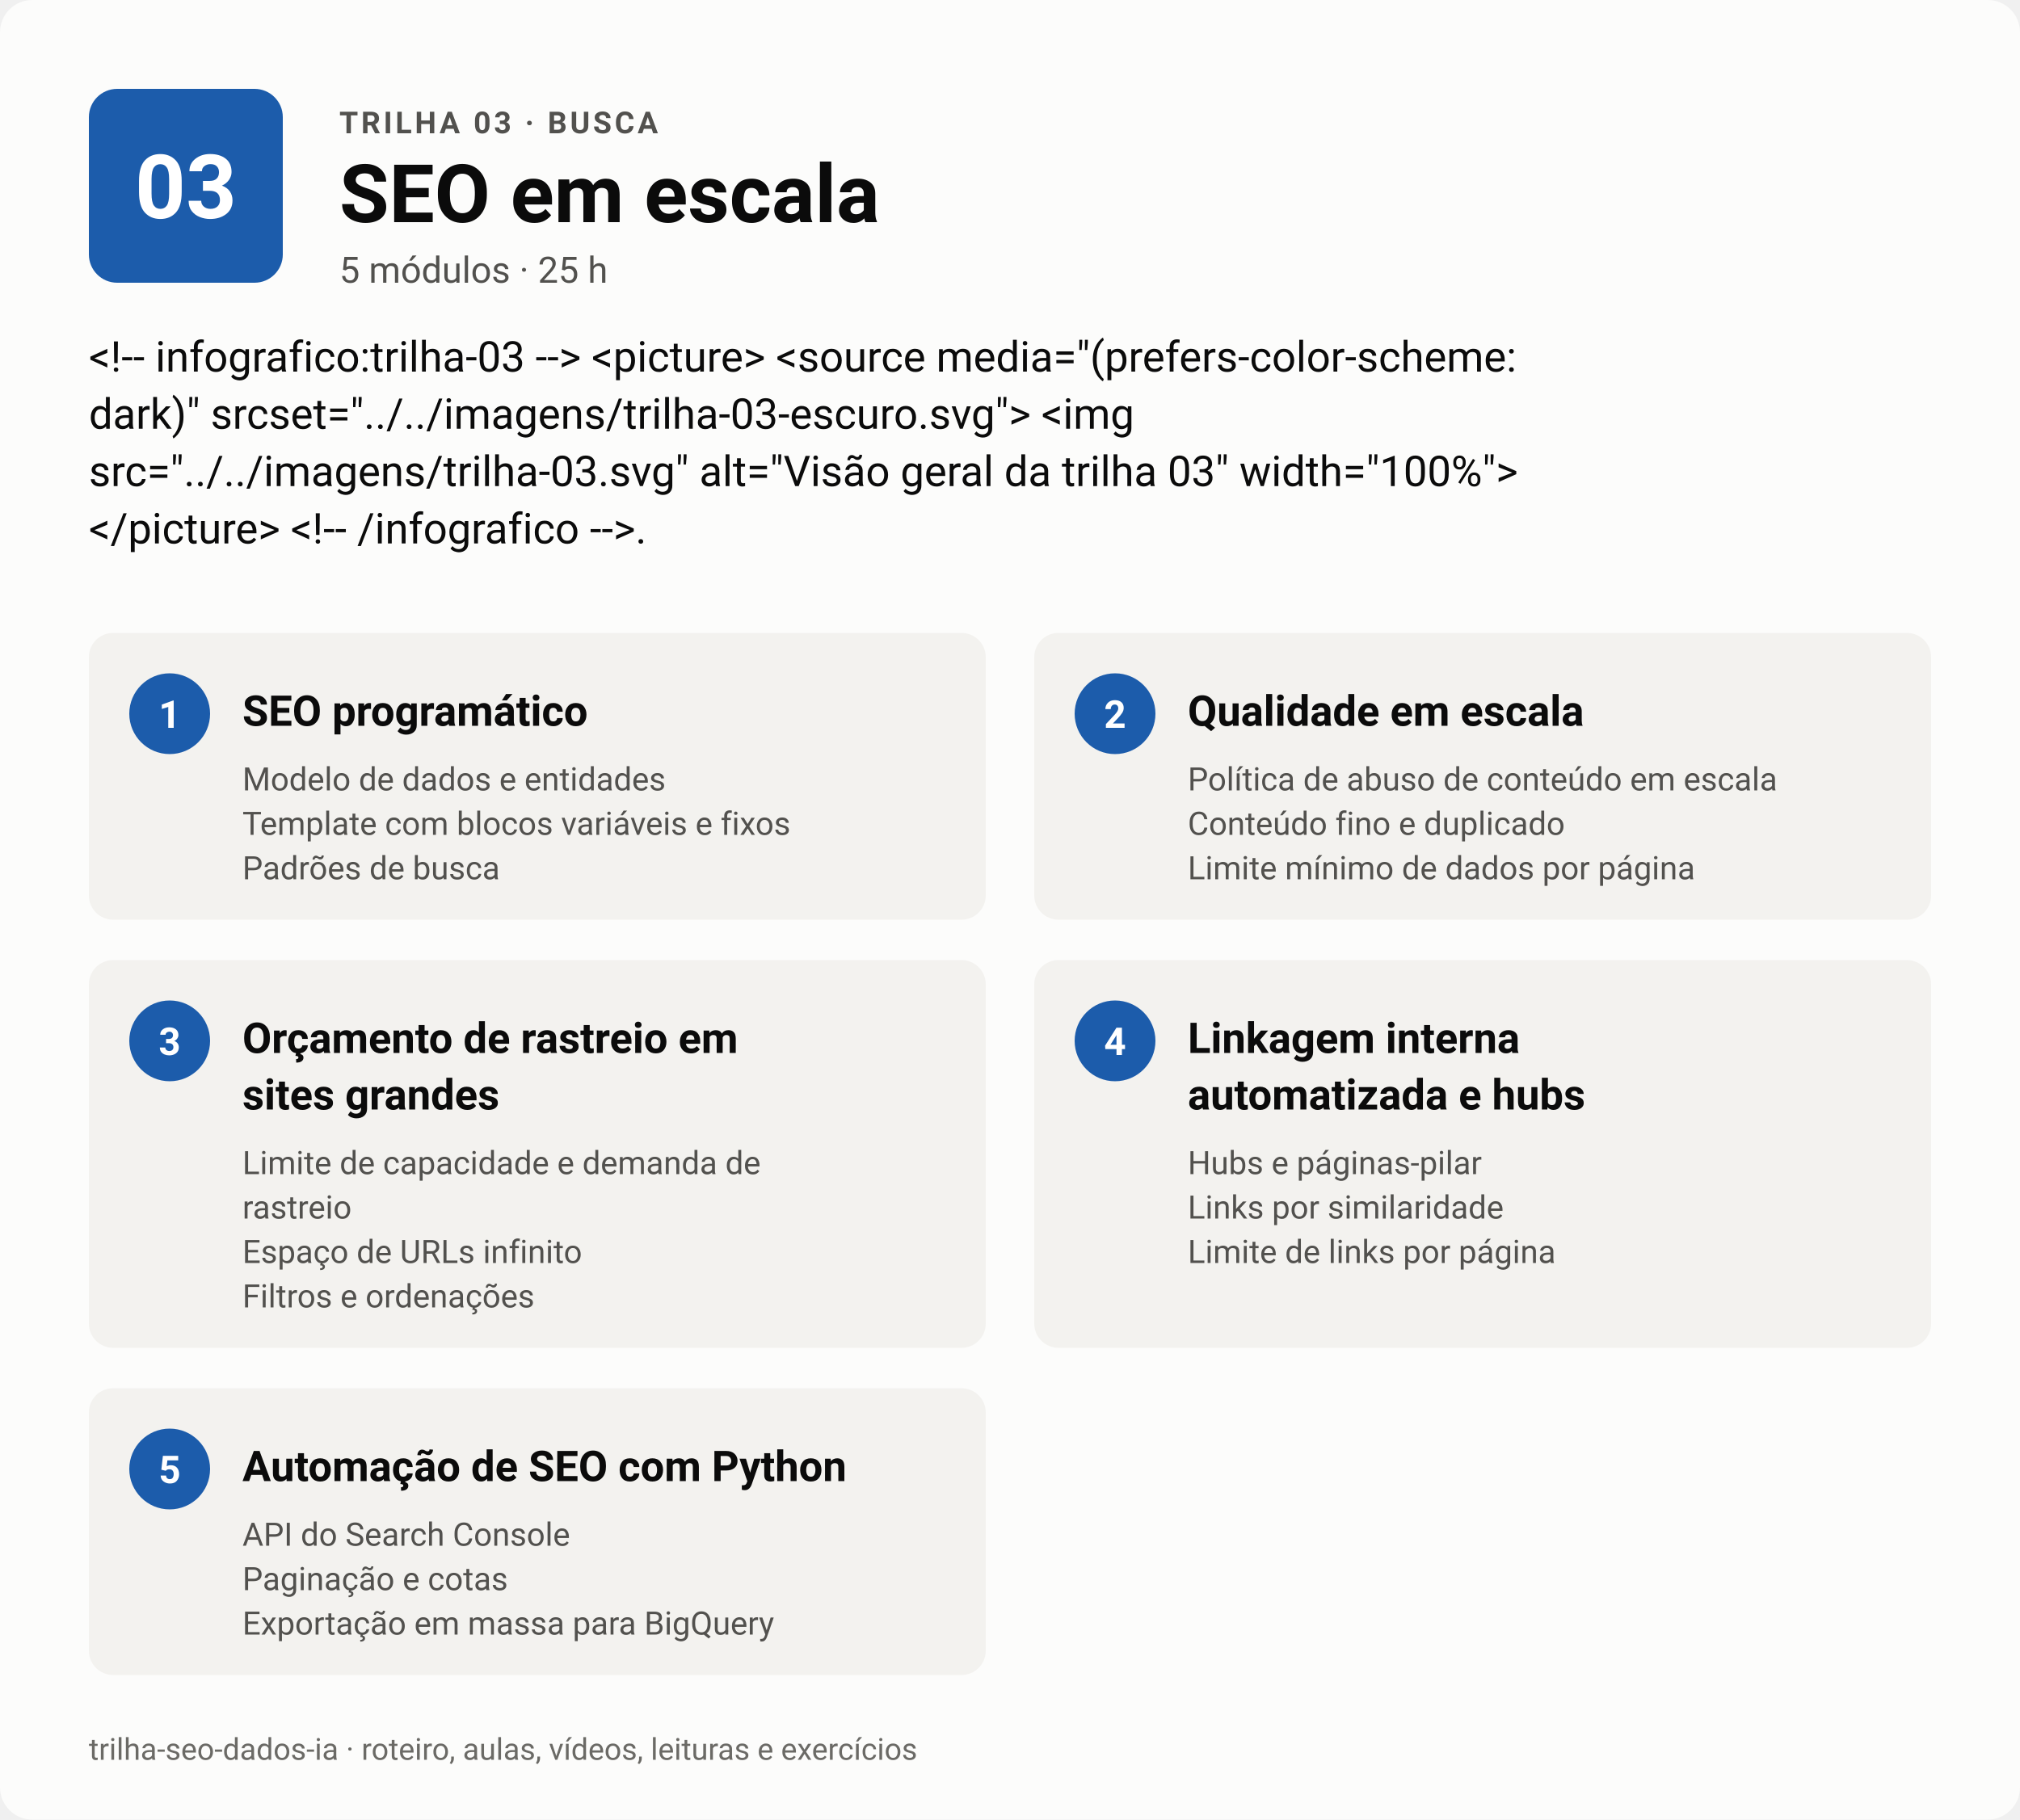
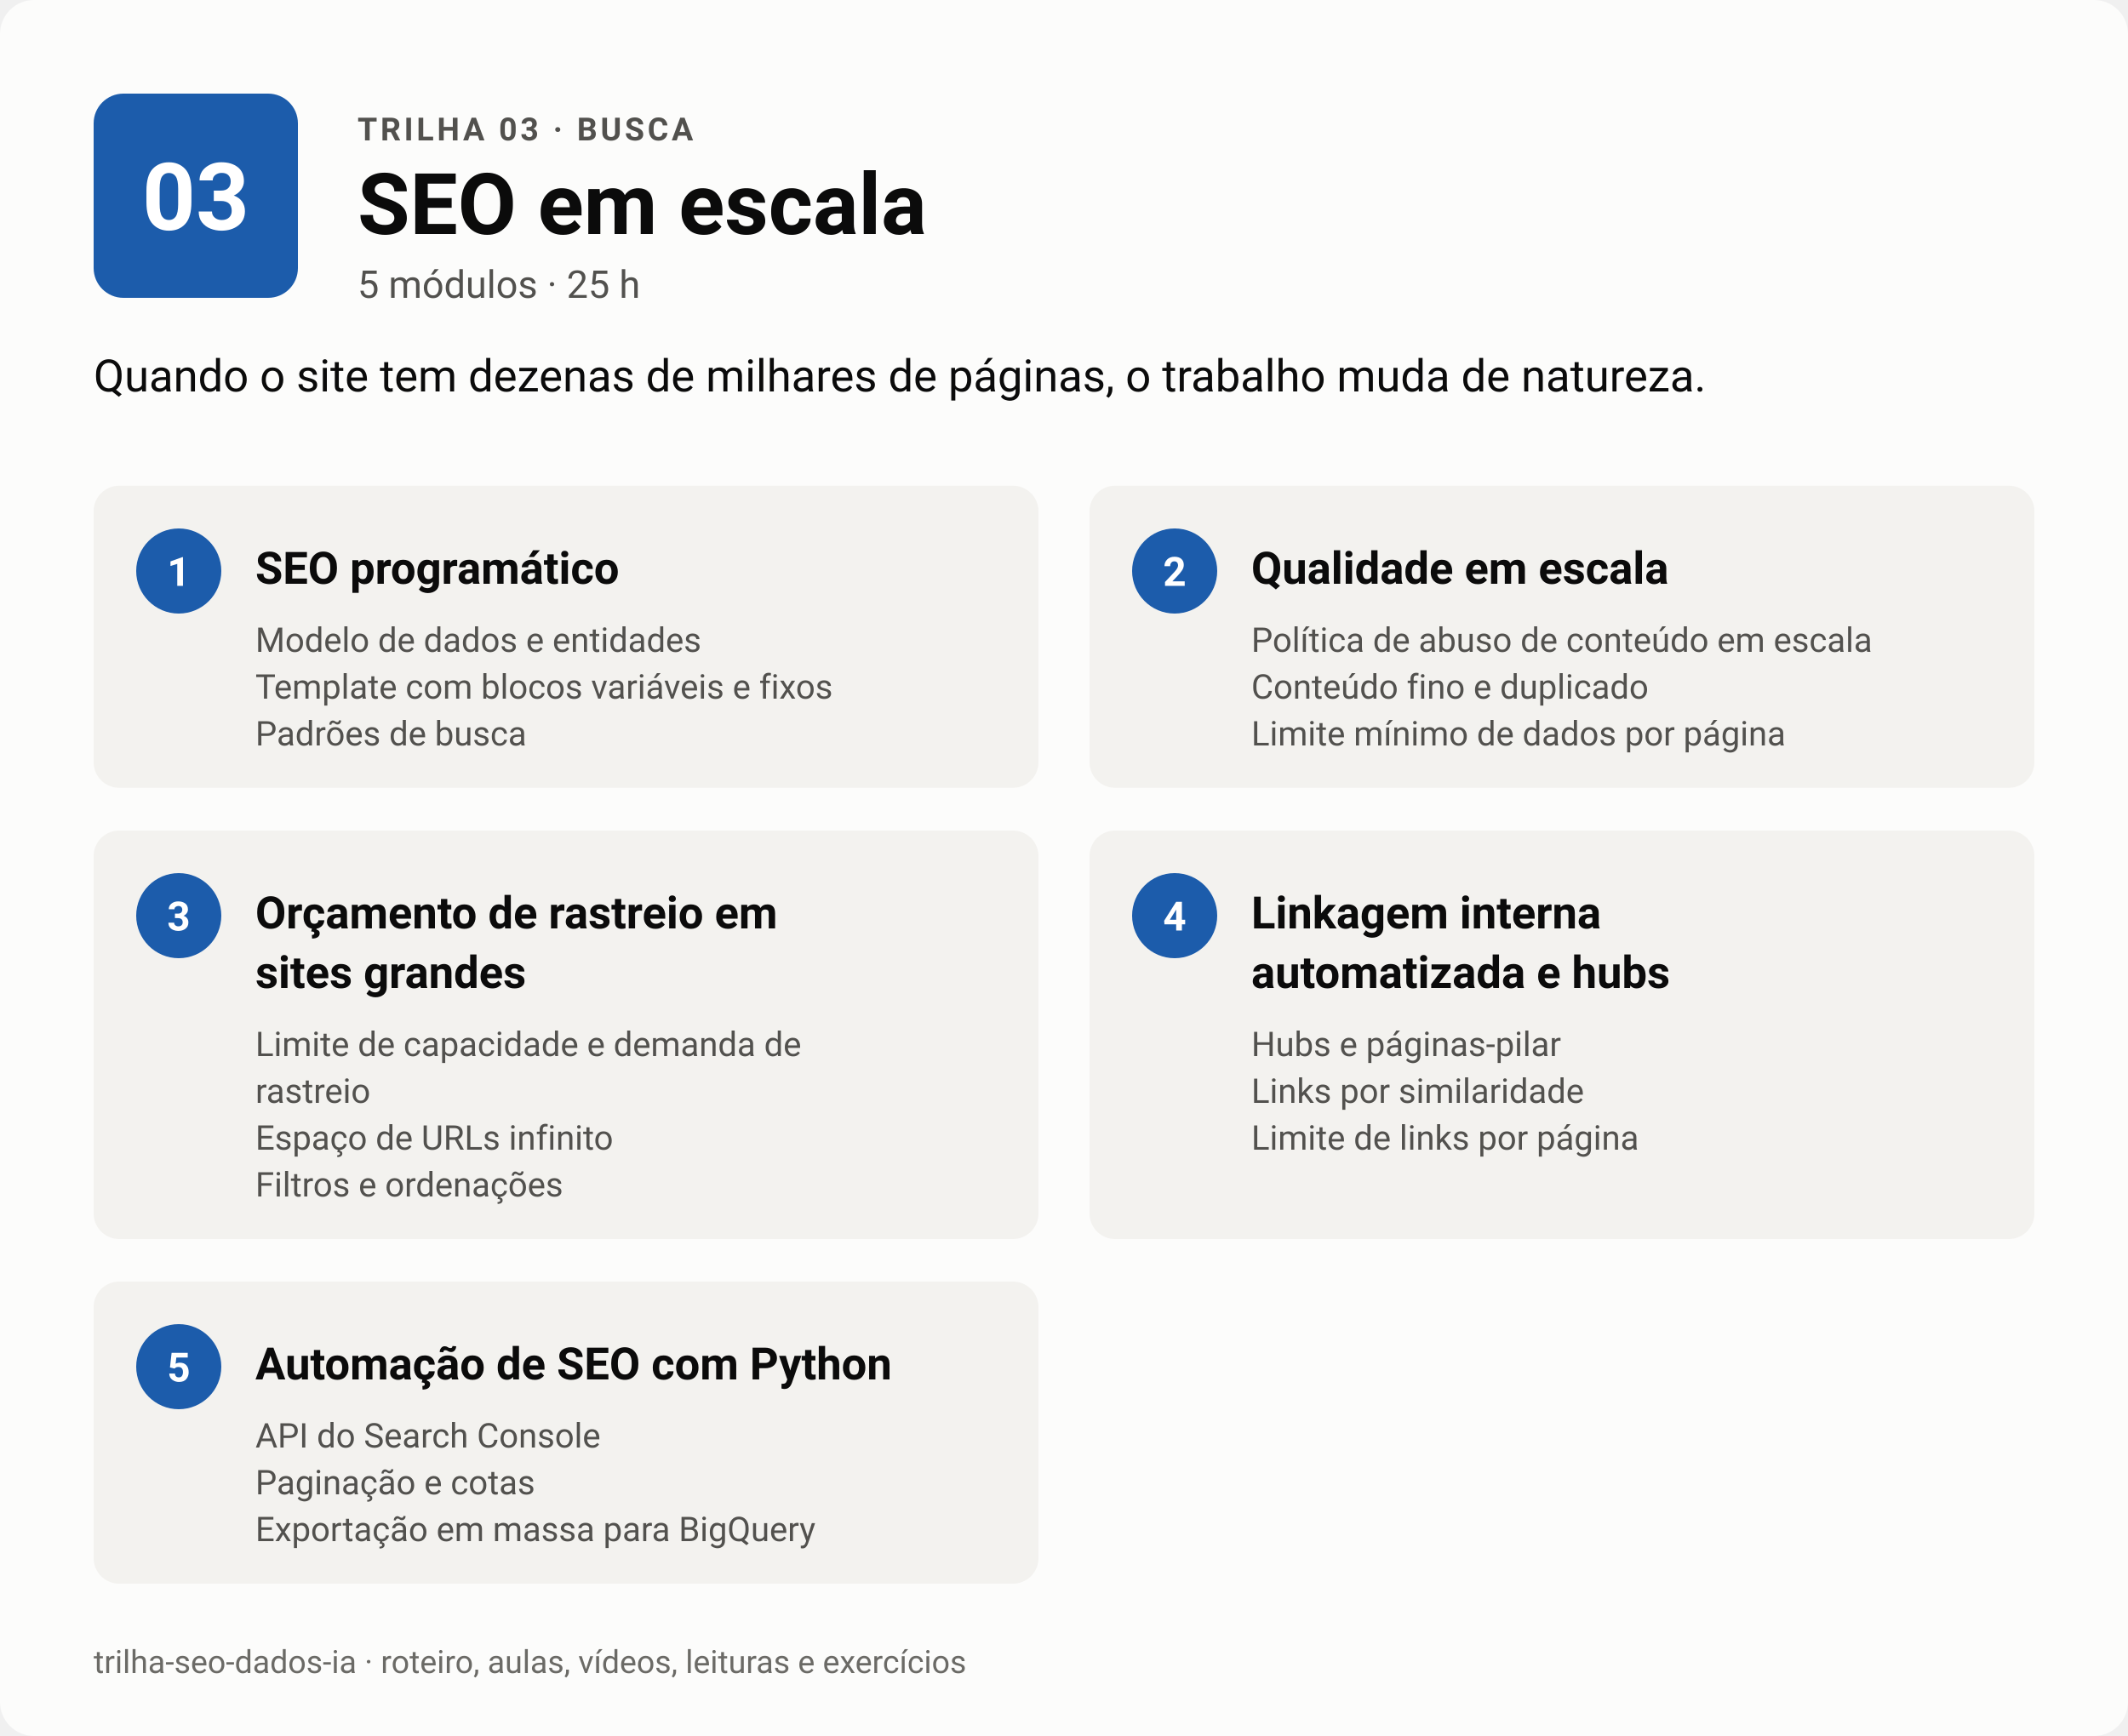
- <svg xmlns="http://www.w3.org/2000/svg" viewBox="0 0 1000 901" width="1000" height="901" role="img" aria-label="Trilha 03, SEO em escala. Visão geral dos módulos." font-family="-apple-system, BlinkMacSystemFont, 'Segoe UI', Roboto, Helvetica, Arial, sans-serif">
+ <svg xmlns="http://www.w3.org/2000/svg" viewBox="0 0 1000 816" width="1000" height="816" role="img" aria-label="Trilha 03, SEO em escala. Visão geral dos módulos." font-family="-apple-system, BlinkMacSystemFont, 'Segoe UI', Roboto, Helvetica, Arial, sans-serif">
  <defs>
    <marker id="seta" viewBox="0 0 10 10" refX="9" refY="5" markerWidth="8" markerHeight="8" orient="auto-start-reverse">
      <path d="M 0 0 L 10 5 L 0 10 z" fill="#6b6a66" />
    </marker>
  </defs>
  <rect width="100%" height="100%" rx="16" fill="#fcfcfb" />
  <rect x="44.0" y="44.0" width="96.0" height="96.0" rx="14" fill="#1c5cab" />
  <text x="92.0" y="108.0" font-size="44" font-weight="700" fill="#ffffff" text-anchor="middle">03</text>
  <text x="168.0" y="66.0" font-size="15" font-weight="600" fill="#52514e" text-anchor="start" letter-spacing="1.5">TRILHA 03 · BUSCA</text>
  <text x="168.0" y="110.0" font-size="40" font-weight="700" fill="#0b0b0b" text-anchor="start">SEO em escala</text>
  <text x="168.0" y="140.0" font-size="18" font-weight="400" fill="#52514e" text-anchor="start">5 módulos · 25 h</text>
-   <text x="44.0" y="184.0" font-size="21" font-weight="400" fill="#0b0b0b" text-anchor="start">&lt;!-- infografico:trilha-03 --&gt; &lt;picture&gt; &lt;source media="(prefers-color-scheme:</text>
-   <text x="44.0" y="212.3" font-size="21" font-weight="400" fill="#0b0b0b" text-anchor="start">dark)" srcset="../../imagens/trilha-03-escuro.svg"&gt; &lt;img</text>
-   <text x="44.0" y="240.7" font-size="21" font-weight="400" fill="#0b0b0b" text-anchor="start">src="../../imagens/trilha-03.svg" alt="Visão geral da trilha 03" width="100%"&gt;</text>
-   <text x="44.0" y="269.1" font-size="21" font-weight="400" fill="#0b0b0b" text-anchor="start">&lt;/picture&gt; &lt;!-- /infografico --&gt;.</text>
-   <rect x="44.0" y="313.4" width="444.0" height="142.0" rx="12" fill="#f3f2ef" />
-   <circle cx="84.0" cy="353.4" r="20" fill="#1c5cab" />
-   <text x="84.0" y="360.4" font-size="19" font-weight="700" fill="#ffffff" text-anchor="middle">1</text>
-   <text x="120.0" y="359.4" font-size="21" font-weight="700" fill="#0b0b0b" text-anchor="start">SEO programático</text>
-   <text x="120.0" y="391.4" font-size="16" font-weight="400" fill="#52514e" text-anchor="start">Modelo de dados e entidades</text>
-   <text x="120.0" y="413.4" font-size="16" font-weight="400" fill="#52514e" text-anchor="start">Template com blocos variáveis e fixos</text>
-   <text x="120.0" y="435.4" font-size="16" font-weight="400" fill="#52514e" text-anchor="start">Padrões de busca</text>
-   <rect x="512.0" y="313.4" width="444.0" height="142.0" rx="12" fill="#f3f2ef" />
-   <circle cx="552.0" cy="353.4" r="20" fill="#1c5cab" />
-   <text x="552.0" y="360.4" font-size="19" font-weight="700" fill="#ffffff" text-anchor="middle">2</text>
-   <text x="588.0" y="359.4" font-size="21" font-weight="700" fill="#0b0b0b" text-anchor="start">Qualidade em escala</text>
-   <text x="588.0" y="391.4" font-size="16" font-weight="400" fill="#52514e" text-anchor="start">Política de abuso de conteúdo em escala</text>
-   <text x="588.0" y="413.4" font-size="16" font-weight="400" fill="#52514e" text-anchor="start">Conteúdo fino e duplicado</text>
-   <text x="588.0" y="435.4" font-size="16" font-weight="400" fill="#52514e" text-anchor="start">Limite mínimo de dados por página</text>
-   <rect x="44.0" y="475.4" width="444.0" height="192.0" rx="12" fill="#f3f2ef" />
-   <circle cx="84.0" cy="515.4" r="20" fill="#1c5cab" />
-   <text x="84.0" y="522.4" font-size="19" font-weight="700" fill="#ffffff" text-anchor="middle">3</text>
-   <text x="120.0" y="521.4" font-size="21" font-weight="700" fill="#0b0b0b" text-anchor="start">Orçamento de rastreio em</text>
-   <text x="120.0" y="549.4" font-size="21" font-weight="700" fill="#0b0b0b" text-anchor="start">sites grandes</text>
-   <text x="120.0" y="581.4" font-size="16" font-weight="400" fill="#52514e" text-anchor="start">Limite de capacidade e demanda de</text>
-   <text x="120.0" y="603.4" font-size="16" font-weight="400" fill="#52514e" text-anchor="start">rastreio</text>
-   <text x="120.0" y="625.4" font-size="16" font-weight="400" fill="#52514e" text-anchor="start">Espaço de URLs infinito</text>
-   <text x="120.0" y="647.4" font-size="16" font-weight="400" fill="#52514e" text-anchor="start">Filtros e ordenações</text>
-   <rect x="512.0" y="475.4" width="444.0" height="192.0" rx="12" fill="#f3f2ef" />
-   <circle cx="552.0" cy="515.4" r="20" fill="#1c5cab" />
-   <text x="552.0" y="522.4" font-size="19" font-weight="700" fill="#ffffff" text-anchor="middle">4</text>
-   <text x="588.0" y="521.4" font-size="21" font-weight="700" fill="#0b0b0b" text-anchor="start">Linkagem interna</text>
-   <text x="588.0" y="549.4" font-size="21" font-weight="700" fill="#0b0b0b" text-anchor="start">automatizada e hubs</text>
-   <text x="588.0" y="581.4" font-size="16" font-weight="400" fill="#52514e" text-anchor="start">Hubs e páginas-pilar</text>
-   <text x="588.0" y="603.4" font-size="16" font-weight="400" fill="#52514e" text-anchor="start">Links por similaridade</text>
-   <text x="588.0" y="625.4" font-size="16" font-weight="400" fill="#52514e" text-anchor="start">Limite de links por página</text>
-   <rect x="44.0" y="687.4" width="444.0" height="142.0" rx="12" fill="#f3f2ef" />
-   <circle cx="84.0" cy="727.4" r="20" fill="#1c5cab" />
-   <text x="84.0" y="734.4" font-size="19" font-weight="700" fill="#ffffff" text-anchor="middle">5</text>
-   <text x="120.0" y="733.4" font-size="21" font-weight="700" fill="#0b0b0b" text-anchor="start">Automação de SEO com Python</text>
-   <text x="120.0" y="765.4" font-size="16" font-weight="400" fill="#52514e" text-anchor="start">API do Search Console</text>
-   <text x="120.0" y="787.4" font-size="16" font-weight="400" fill="#52514e" text-anchor="start">Paginação e cotas</text>
-   <text x="120.0" y="809.4" font-size="16" font-weight="400" fill="#52514e" text-anchor="start">Exportação em massa para BigQuery</text>
-   <text x="44.0" y="871.4" font-size="15" font-weight="400" fill="#6b6a66" text-anchor="start">trilha-seo-dados-ia · roteiro, aulas, vídeos, leituras e exercícios</text>
+   <text x="44.0" y="184.0" font-size="21" font-weight="400" fill="#0b0b0b" text-anchor="start">Quando o site tem dezenas de milhares de páginas, o trabalho muda de natureza.</text>
+   <rect x="44.0" y="228.3" width="444.0" height="142.0" rx="12" fill="#f3f2ef" />
+   <circle cx="84.0" cy="268.4" r="20" fill="#1c5cab" />
+   <text x="84.0" y="275.4" font-size="19" font-weight="700" fill="#ffffff" text-anchor="middle">1</text>
+   <text x="120.0" y="274.4" font-size="21" font-weight="700" fill="#0b0b0b" text-anchor="start">SEO programático</text>
+   <text x="120.0" y="306.4" font-size="16" font-weight="400" fill="#52514e" text-anchor="start">Modelo de dados e entidades</text>
+   <text x="120.0" y="328.4" font-size="16" font-weight="400" fill="#52514e" text-anchor="start">Template com blocos variáveis e fixos</text>
+   <text x="120.0" y="350.4" font-size="16" font-weight="400" fill="#52514e" text-anchor="start">Padrões de busca</text>
+   <rect x="512.0" y="228.3" width="444.0" height="142.0" rx="12" fill="#f3f2ef" />
+   <circle cx="552.0" cy="268.4" r="20" fill="#1c5cab" />
+   <text x="552.0" y="275.4" font-size="19" font-weight="700" fill="#ffffff" text-anchor="middle">2</text>
+   <text x="588.0" y="274.4" font-size="21" font-weight="700" fill="#0b0b0b" text-anchor="start">Qualidade em escala</text>
+   <text x="588.0" y="306.4" font-size="16" font-weight="400" fill="#52514e" text-anchor="start">Política de abuso de conteúdo em escala</text>
+   <text x="588.0" y="328.4" font-size="16" font-weight="400" fill="#52514e" text-anchor="start">Conteúdo fino e duplicado</text>
+   <text x="588.0" y="350.4" font-size="16" font-weight="400" fill="#52514e" text-anchor="start">Limite mínimo de dados por página</text>
+   <rect x="44.0" y="390.4" width="444.0" height="192.0" rx="12" fill="#f3f2ef" />
+   <circle cx="84.0" cy="430.4" r="20" fill="#1c5cab" />
+   <text x="84.0" y="437.4" font-size="19" font-weight="700" fill="#ffffff" text-anchor="middle">3</text>
+   <text x="120.0" y="436.4" font-size="21" font-weight="700" fill="#0b0b0b" text-anchor="start">Orçamento de rastreio em</text>
+   <text x="120.0" y="464.4" font-size="21" font-weight="700" fill="#0b0b0b" text-anchor="start">sites grandes</text>
+   <text x="120.0" y="496.4" font-size="16" font-weight="400" fill="#52514e" text-anchor="start">Limite de capacidade e demanda de</text>
+   <text x="120.0" y="518.4" font-size="16" font-weight="400" fill="#52514e" text-anchor="start">rastreio</text>
+   <text x="120.0" y="540.4" font-size="16" font-weight="400" fill="#52514e" text-anchor="start">Espaço de URLs infinito</text>
+   <text x="120.0" y="562.4" font-size="16" font-weight="400" fill="#52514e" text-anchor="start">Filtros e ordenações</text>
+   <rect x="512.0" y="390.4" width="444.0" height="192.0" rx="12" fill="#f3f2ef" />
+   <circle cx="552.0" cy="430.4" r="20" fill="#1c5cab" />
+   <text x="552.0" y="437.4" font-size="19" font-weight="700" fill="#ffffff" text-anchor="middle">4</text>
+   <text x="588.0" y="436.4" font-size="21" font-weight="700" fill="#0b0b0b" text-anchor="start">Linkagem interna</text>
+   <text x="588.0" y="464.4" font-size="21" font-weight="700" fill="#0b0b0b" text-anchor="start">automatizada e hubs</text>
+   <text x="588.0" y="496.4" font-size="16" font-weight="400" fill="#52514e" text-anchor="start">Hubs e páginas-pilar</text>
+   <text x="588.0" y="518.4" font-size="16" font-weight="400" fill="#52514e" text-anchor="start">Links por similaridade</text>
+   <text x="588.0" y="540.4" font-size="16" font-weight="400" fill="#52514e" text-anchor="start">Limite de links por página</text>
+   <rect x="44.0" y="602.4" width="444.0" height="142.0" rx="12" fill="#f3f2ef" />
+   <circle cx="84.0" cy="642.4" r="20" fill="#1c5cab" />
+   <text x="84.0" y="649.4" font-size="19" font-weight="700" fill="#ffffff" text-anchor="middle">5</text>
+   <text x="120.0" y="648.4" font-size="21" font-weight="700" fill="#0b0b0b" text-anchor="start">Automação de SEO com Python</text>
+   <text x="120.0" y="680.4" font-size="16" font-weight="400" fill="#52514e" text-anchor="start">API do Search Console</text>
+   <text x="120.0" y="702.4" font-size="16" font-weight="400" fill="#52514e" text-anchor="start">Paginação e cotas</text>
+   <text x="120.0" y="724.4" font-size="16" font-weight="400" fill="#52514e" text-anchor="start">Exportação em massa para BigQuery</text>
+   <text x="44.0" y="786.4" font-size="15" font-weight="400" fill="#6b6a66" text-anchor="start">trilha-seo-dados-ia · roteiro, aulas, vídeos, leituras e exercícios</text>
</svg>
